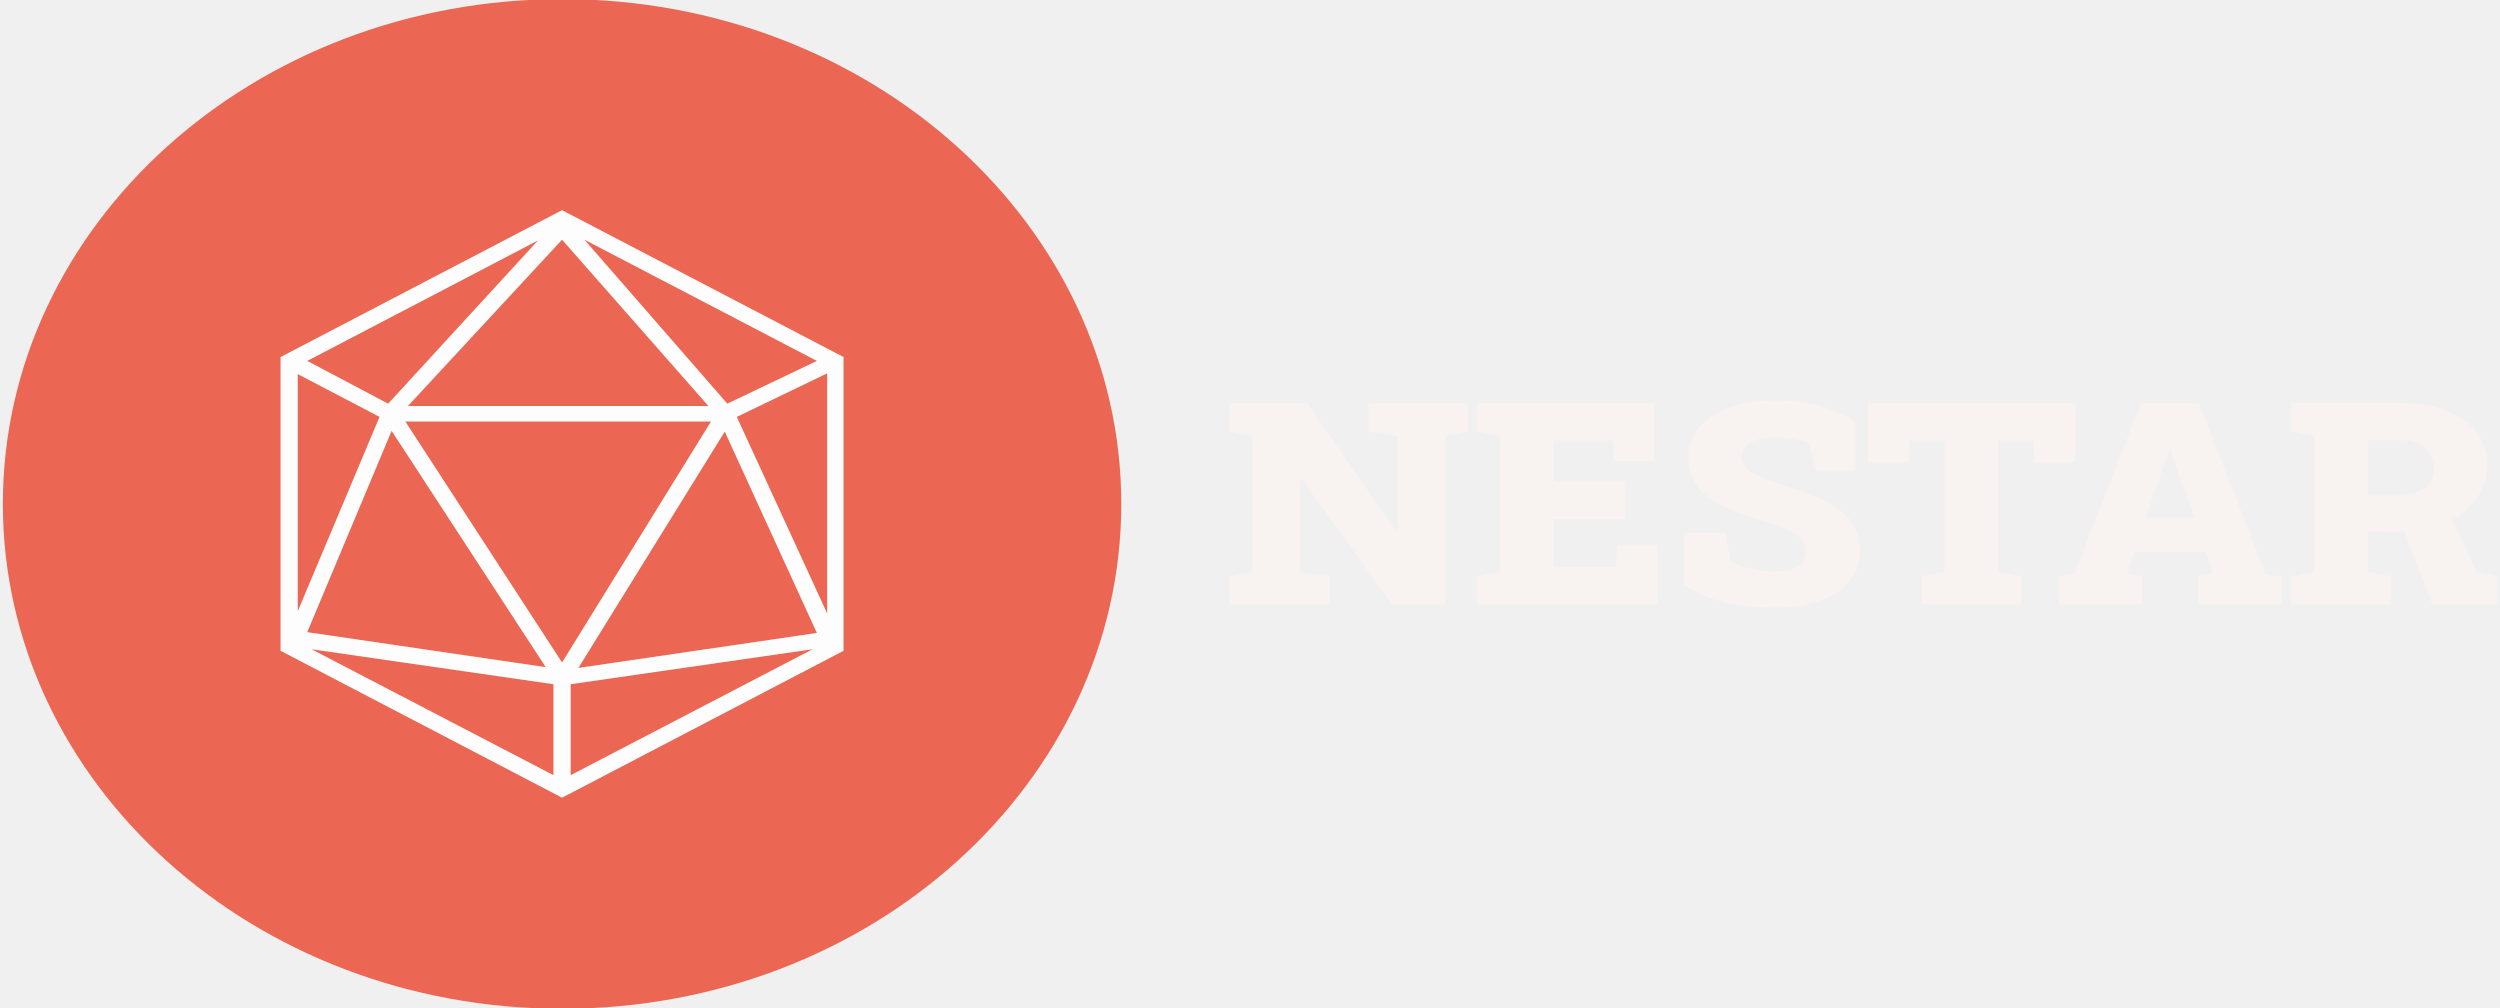
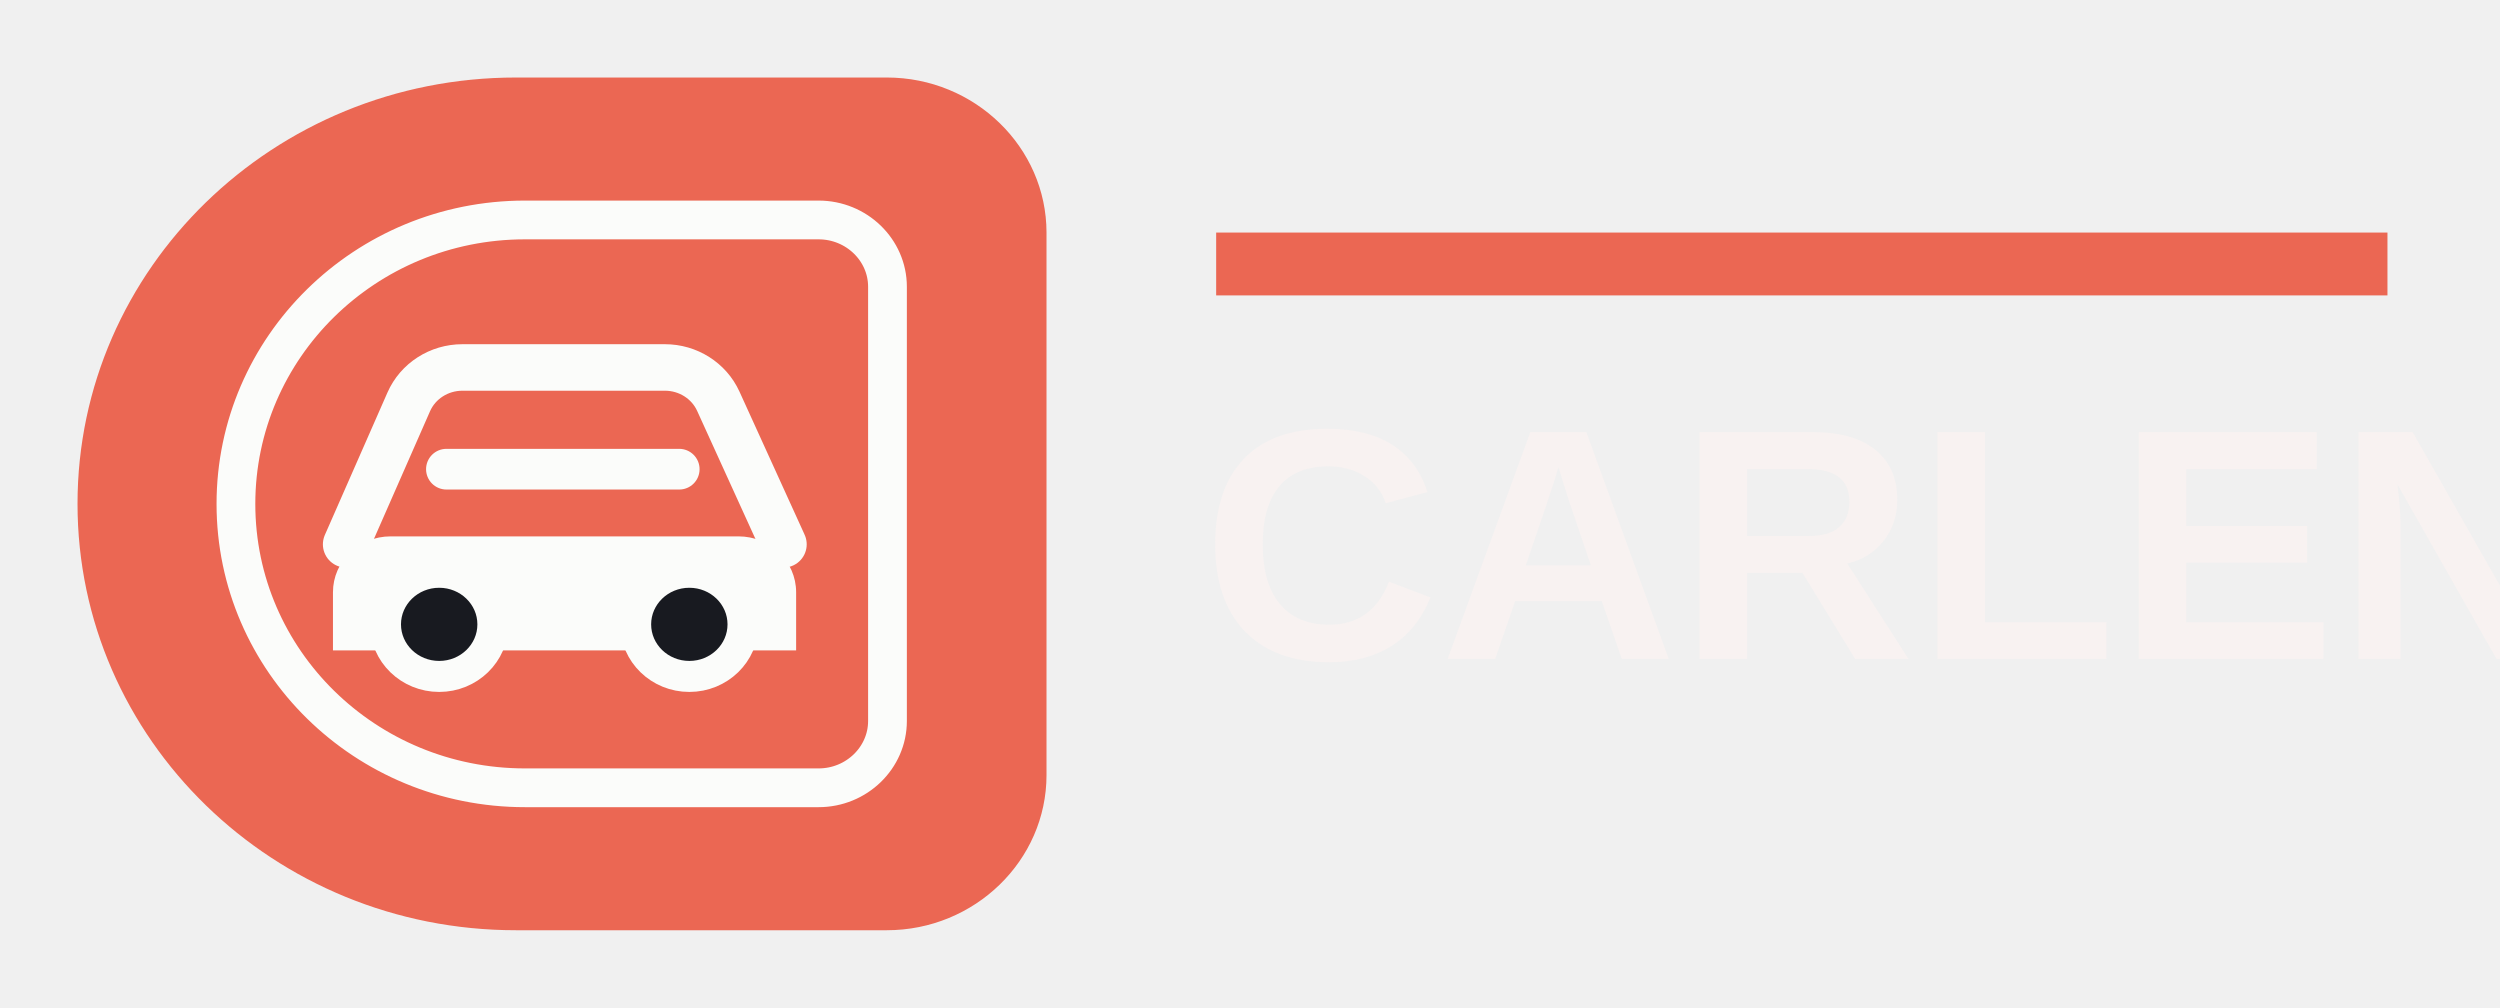
- <svg xmlns="http://www.w3.org/2000/svg" width="129" height="52" viewBox="0 0 129 52" fill="none">
-   <g clipPath="url(#clip0_6733_27842)">
-     <g clipPath="url(#clip1_6733_27842)">
-       <g clipPath="url(#clip2_6733_27842)">
-         <g clipPath="url(#clip3_6733_27842)">
-           <g clipPath="url(#clip4_6733_27842)">
-             <path d="M68.607 31.195H63.445V29.733L64.631 29.502V22.5L63.445 22.272V20.801H64.631H67.454L72.073 27.456H72.118V22.5L70.609 22.272V20.801H74.579H75.771V22.272L74.579 22.5V31.195H71.843L67.137 24.684H67.092V29.502L68.607 29.733V31.195ZM85.512 31.195H76.192V29.733L77.383 29.502V22.5L76.192 22.272V20.801H85.386V23.801H83.29L83.226 22.728H80.159V24.862H83.835V26.783H80.159V29.259H83.378L83.439 28.14H85.512V31.195ZM91.574 31.344C90.637 31.344 89.805 31.263 89.078 31.101C88.35 30.94 87.624 30.636 86.901 30.189V27.491H89.045L89.281 28.876C89.45 29.046 89.748 29.189 90.175 29.306C90.603 29.423 91.069 29.482 91.574 29.482C91.928 29.482 92.224 29.443 92.462 29.365C92.699 29.285 92.878 29.169 92.999 29.017C93.12 28.865 93.181 28.681 93.181 28.467C93.181 28.262 93.123 28.079 93.009 27.918C92.897 27.756 92.711 27.603 92.452 27.459C92.195 27.312 91.847 27.163 91.409 27.011C90.423 26.727 89.613 26.436 88.98 26.14C88.348 25.846 87.878 25.497 87.572 25.093C87.263 24.688 87.109 24.185 87.109 23.585C87.109 23.01 87.29 22.507 87.653 22.076C88.017 21.645 88.518 21.306 89.155 21.059C89.794 20.811 90.524 20.68 91.344 20.667C92.284 20.647 93.114 20.732 93.835 20.921C94.558 21.108 95.196 21.392 95.749 21.772V24.277H93.695L93.368 22.886C93.189 22.806 92.934 22.733 92.604 22.667C92.272 22.598 91.918 22.564 91.542 22.564C91.222 22.564 90.938 22.602 90.687 22.678C90.437 22.754 90.238 22.869 90.091 23.023C89.947 23.175 89.874 23.365 89.874 23.593C89.874 23.779 89.935 23.944 90.055 24.09C90.179 24.235 90.392 24.38 90.697 24.526C91.003 24.67 91.431 24.838 91.979 25.029C93.285 25.376 94.277 25.809 94.955 26.33C95.633 26.852 95.972 27.56 95.972 28.453C95.972 29.067 95.788 29.589 95.418 30.02C95.049 30.45 94.535 30.779 93.877 31.005C93.218 31.231 92.451 31.344 91.574 31.344ZM104.311 31.195H99.133V29.733L100.334 29.502V22.743H98.556L98.485 23.865H96.39V20.801H107.086V23.865H104.969L104.904 22.743H103.11V29.502L104.311 29.733V31.195ZM110.542 31.195H106.232V29.733L107.038 29.625L110.471 20.801H113.473L116.912 29.625L117.718 29.733V31.195H113.418V29.733L114.169 29.604L113.822 28.476H110.121L109.791 29.604L110.542 29.733V31.195ZM111.798 23.608L110.707 26.719H113.23L112.106 23.573L111.98 23.207H111.931L111.798 23.608ZM123.379 31.195H118.217V29.733L119.412 29.502V22.5L118.217 22.272V20.795H123.878C124.789 20.795 125.579 20.926 126.248 21.187C126.92 21.448 127.437 21.821 127.799 22.304C128.162 22.787 128.344 23.36 128.344 24.02C128.344 24.63 128.161 25.197 127.796 25.719C127.429 26.243 126.927 26.663 126.29 26.979C125.651 27.297 124.924 27.453 124.108 27.447L122.187 27.426V29.502L123.379 29.733V31.195ZM128.858 31.195H125.507L123.955 27.14L126.368 26.397L127.767 29.49L128.858 29.739V31.195ZM122.187 22.716V25.506H123.91C124.448 25.506 124.861 25.392 125.15 25.166C125.44 24.94 125.584 24.614 125.584 24.187C125.584 23.742 125.438 23.387 125.144 23.12C124.848 22.851 124.426 22.716 123.878 22.716H122.187Z" fill="#F8F2F1" />
-           </g>
-         </g>
-       </g>
-     </g>
-     <g clipPath="url(#clip5_6733_27842)">
-       <g clipPath="url(#clip6_6733_27842)">
-         <path d="M0.148 26.003C0.148 11.616 13.067 -0.047 29.003 -0.047C44.939 -0.047 57.858 11.616 57.858 26.003C57.858 40.39 44.939 52.053 29.003 52.053C13.067 52.053 0.148 40.39 0.148 26.003ZM29.003 51.09C44.35 51.09 56.791 39.858 56.791 26.003C56.791 12.148 44.35 0.916 29.003 0.916C13.656 0.916 1.215 12.148 1.215 26.003C1.215 39.858 13.656 51.09 29.003 51.09Z" fill="#EB6753" />
-         <path d="M29.004 51.79C44.78 51.79 57.57 40.244 57.57 26.001C57.57 11.757 44.78 0.211 29.004 0.211C13.227 0.211 0.438 11.757 0.438 26.001C0.438 40.244 13.227 51.79 29.004 51.79Z" fill="#EB6753" />
-         <g clipPath="url(#clip7_6733_27842)">
-           <g clipPath="url(#clip8_6733_27842)">
-             <path d="M29.002 10.844L14.477 18.423V33.581L29.002 41.161L43.527 33.581V18.423L29.002 10.844ZM21.051 20.949L29.002 12.368L36.553 20.949H21.051ZM36.686 21.752L29.002 34.183L20.917 21.752H36.686ZM28.158 34.424L15.854 32.619L20.207 22.233L28.158 34.424ZM37.397 22.273L42.15 32.659L29.846 34.464L37.397 22.273ZM37.53 20.829L30.157 12.368L42.15 18.623L37.53 20.829ZM20.029 20.829L15.854 18.623L27.758 12.408L20.029 20.829ZM19.585 21.511L15.365 31.536V19.305L19.585 21.511ZM28.558 35.306V39.998L16.076 33.501L28.558 35.306ZM29.446 35.306L41.928 33.501L29.446 39.998V35.306ZM38.019 21.511L42.683 19.265V31.657L38.019 21.511Z" fill="#FDFDFD" />
-           </g>
-         </g>
-       </g>
-     </g>
+ <svg xmlns="http://www.w3.org/2000/svg" width="129" height="52" viewBox="0 0 129 52" fill="none" role="img" aria-labelledby="carlen-logo-title">
+   <g>
+     <path d="M4 25.998C4 13.846 14.127 4 26.62 4H45.76C50.296 4 54 7.598 54 12.006V39.994C54 44.402 50.296 48 45.76 48H26.62C14.127 48 4 38.15 4 25.998Z" fill="#EB6753" />
+     <path d="M12.174 26.003C12.174 17.911 18.85 11.35 27.087 11.35H42.24C44.197 11.35 45.794 12.898 45.794 14.796V37.204C45.794 39.102 44.197 40.65 42.24 40.65H27.087C18.85 40.65 12.174 34.095 12.174 26.003Z" stroke="#FBFCFA" stroke-width="2" />
+     <path d="M17.861 28.088L21.091 20.738C21.564 19.66 22.653 18.961 23.86 18.961H34.31C35.502 18.961 36.581 19.644 37.064 20.703L40.426 28.088" stroke="#FBFCFA" stroke-width="2.4" stroke-linecap="round" stroke-linejoin="round" />
+     <path d="M20.156 27.677H38.105C39.748 27.677 41.08 28.967 41.08 30.559V33.562H17.181V30.559C17.181 28.967 18.512 27.677 20.156 27.677Z" fill="#FBFCFA" />
+     <path d="M23.035 24.21H35.048" stroke="#FBFCFA" stroke-width="2.1" stroke-linecap="round" />
+     <path d="M22.662 34.904C24.192 34.904 25.433 33.701 25.433 32.217C25.433 30.733 24.192 29.529 22.662 29.529C21.132 29.529 19.891 30.733 19.891 32.217C19.891 33.701 21.132 34.904 22.662 34.904Z" fill="#181A20" stroke="#FBFCFA" stroke-width="1.6" />
+     <path d="M35.57 34.904C37.1 34.904 38.34 33.701 38.34 32.217C38.34 30.733 37.1 29.529 35.57 29.529C34.039 29.529 32.799 30.733 32.799 32.217C32.799 33.701 34.039 34.904 35.57 34.904Z" fill="#181A20" stroke="#FBFCFA" stroke-width="1.6" />
+     <text x="62" y="34" fill="#F8F2F1" font-family="Arial, Helvetica, sans-serif" font-size="17" font-weight="800">CARLEN</text>
+     <path d="M62.754 15.243V12H123.193V15.243H62.754Z" fill="#EB6753" />
  </g>
-   <defs>
-     <clipPath id="clip0_6733_27842">
-       <rect width="128.708" height="52.1" fill="white" transform="translate(0.148438 -0.046875)" />
-     </clipPath>
-     <clipPath id="clip1_6733_27842">
-       <rect width="65.413" height="10.68" fill="white" transform="translate(63.4453 20.6641)" />
-     </clipPath>
-     <clipPath id="clip2_6733_27842">
-       <rect width="65.413" height="10.68" fill="white" transform="translate(63.4453 20.6641)" />
-     </clipPath>
-     <clipPath id="clip3_6733_27842">
-       <rect width="65.413" height="10.68" fill="white" transform="translate(63.4453 20.6641)" />
-     </clipPath>
-     <clipPath id="clip4_6733_27842">
-       <rect width="65.413" height="10.68" fill="white" transform="translate(63.4453 20.6641)" />
-     </clipPath>
-     <clipPath id="clip5_6733_27842">
-       <rect width="57.709" height="52.1" fill="white" transform="translate(0.148438 -0.046875)" />
-     </clipPath>
-     <clipPath id="clip6_6733_27842">
-       <rect width="57.709" height="52.1" fill="white" transform="translate(0.148438 -0.046875)" />
-     </clipPath>
-     <clipPath id="clip7_6733_27842">
-       <rect width="29.05" height="30.317" fill="white" transform="translate(14.4766 10.8438)" />
-     </clipPath>
-     <clipPath id="clip8_6733_27842">
-       <rect width="29.05" height="30.317" fill="white" transform="translate(14.4766 10.8438)" />
-     </clipPath>
-   </defs>
</svg>
